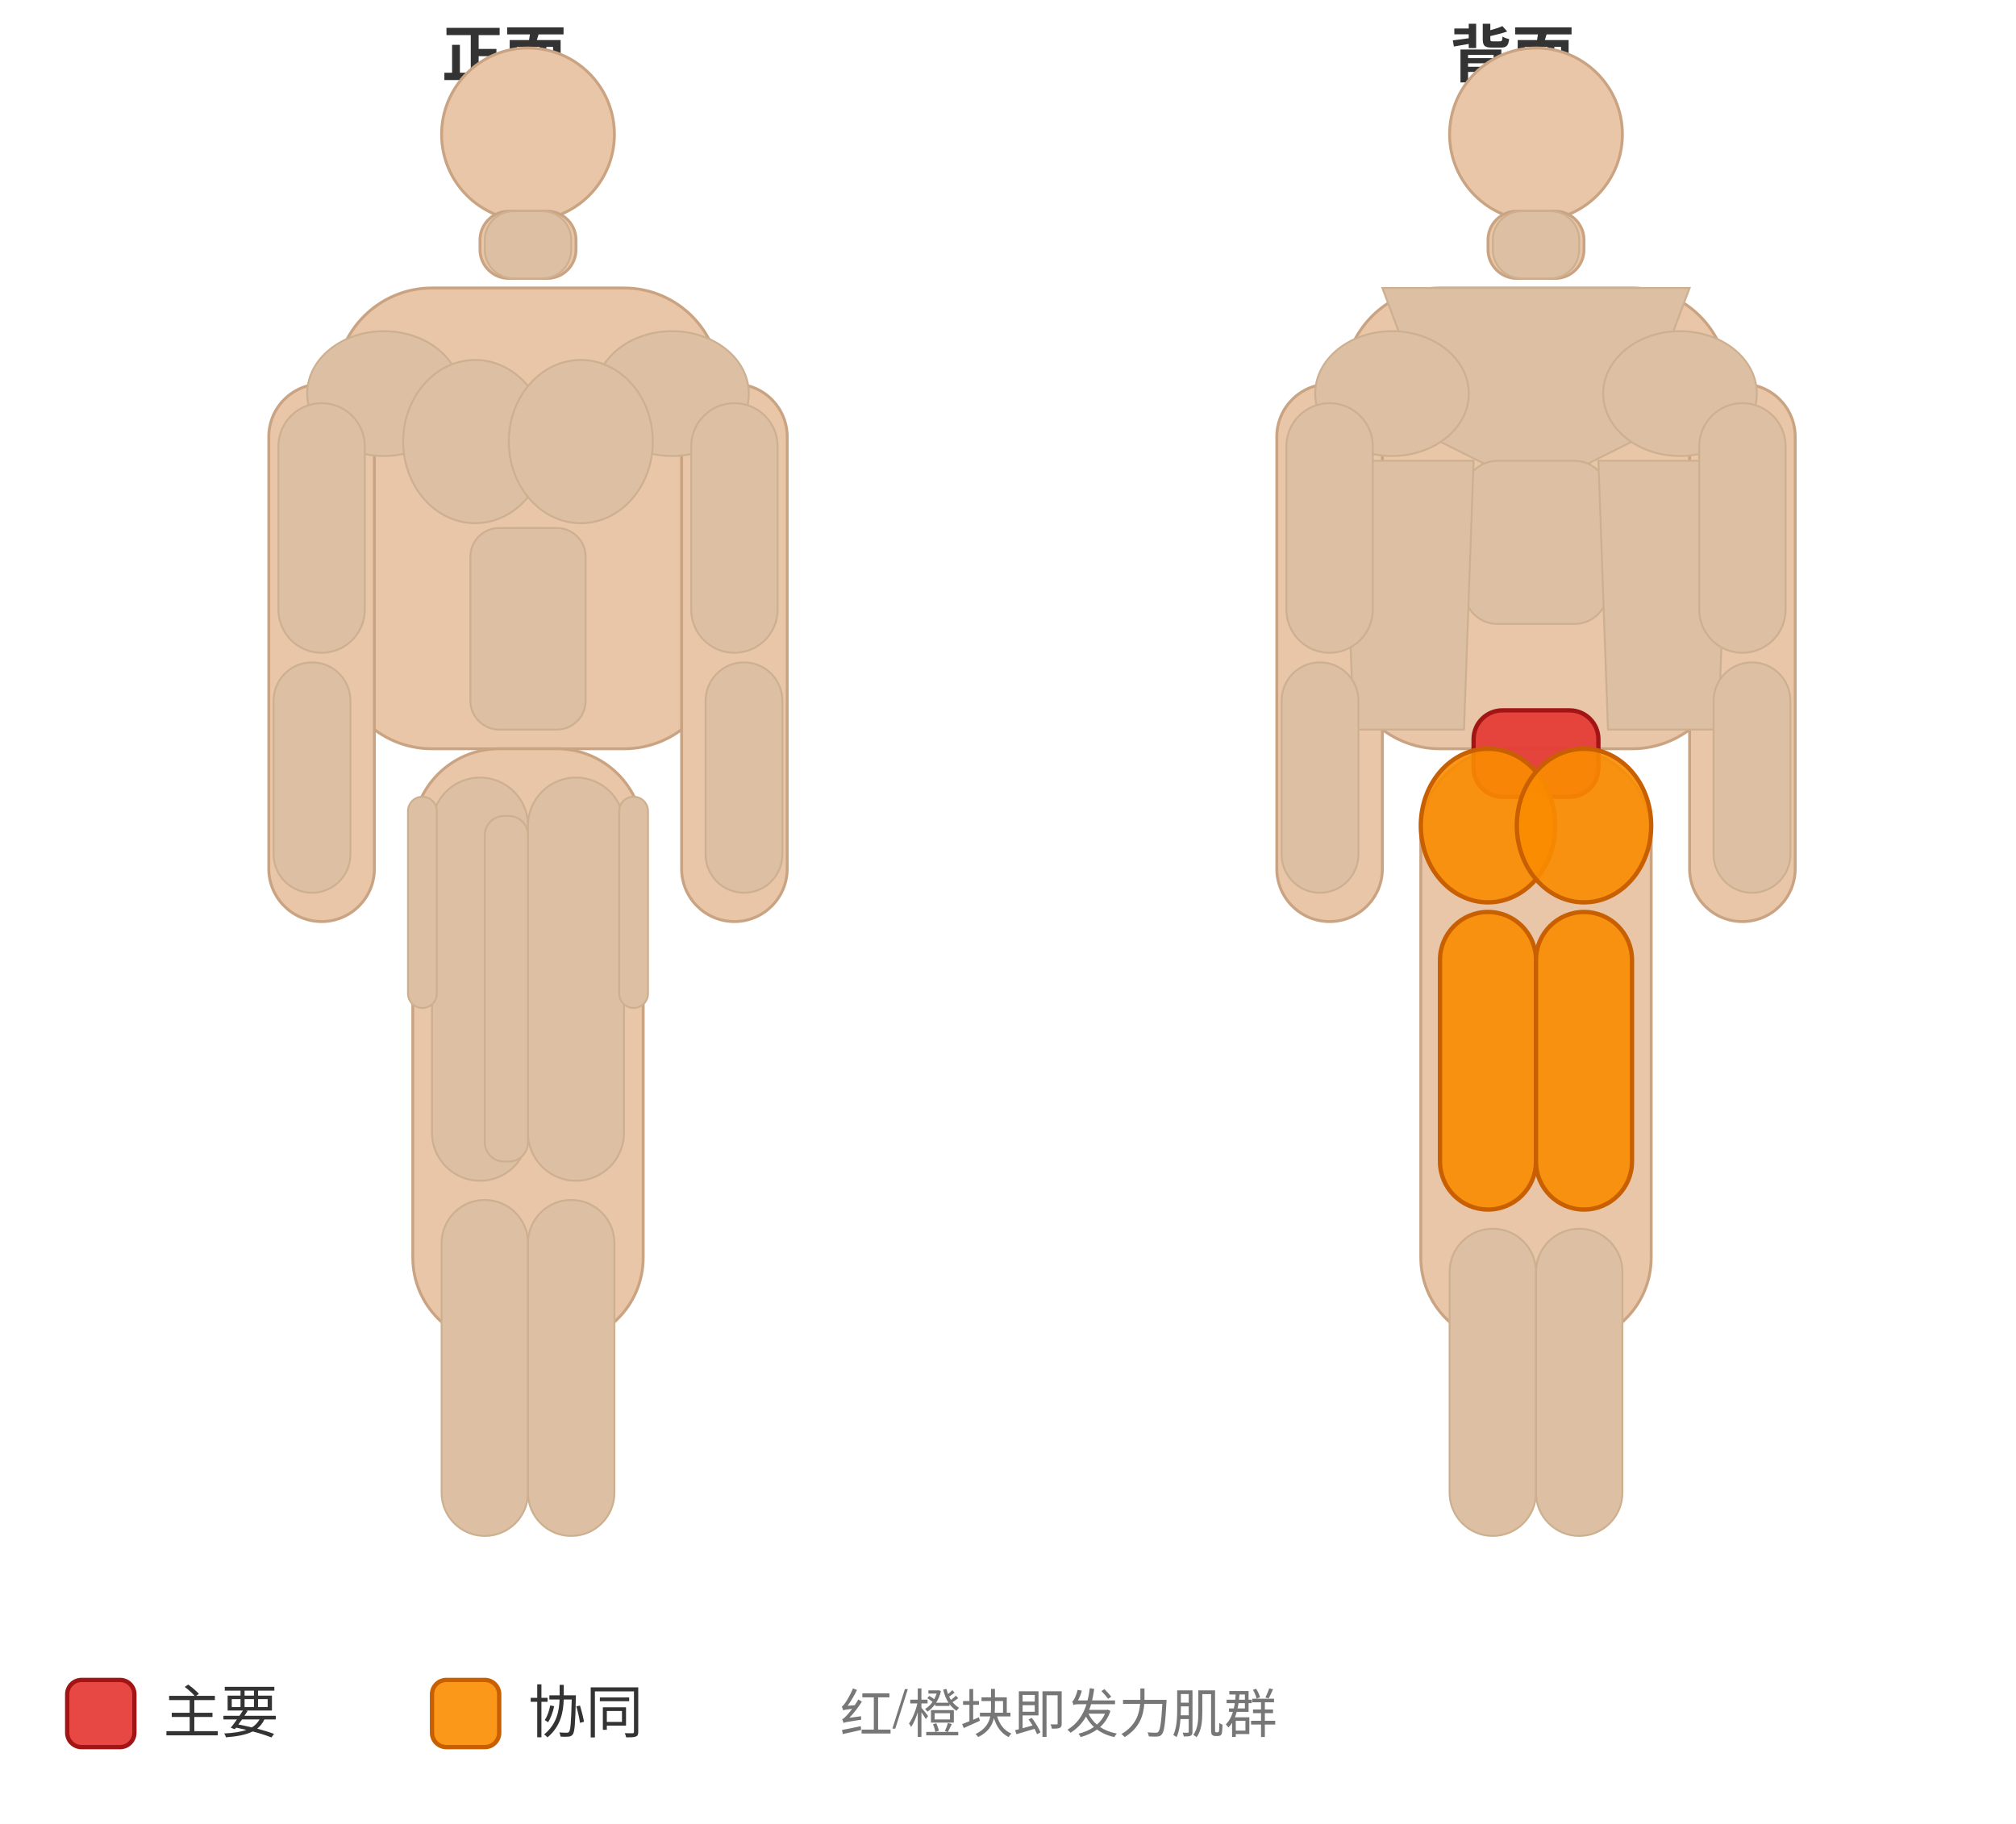
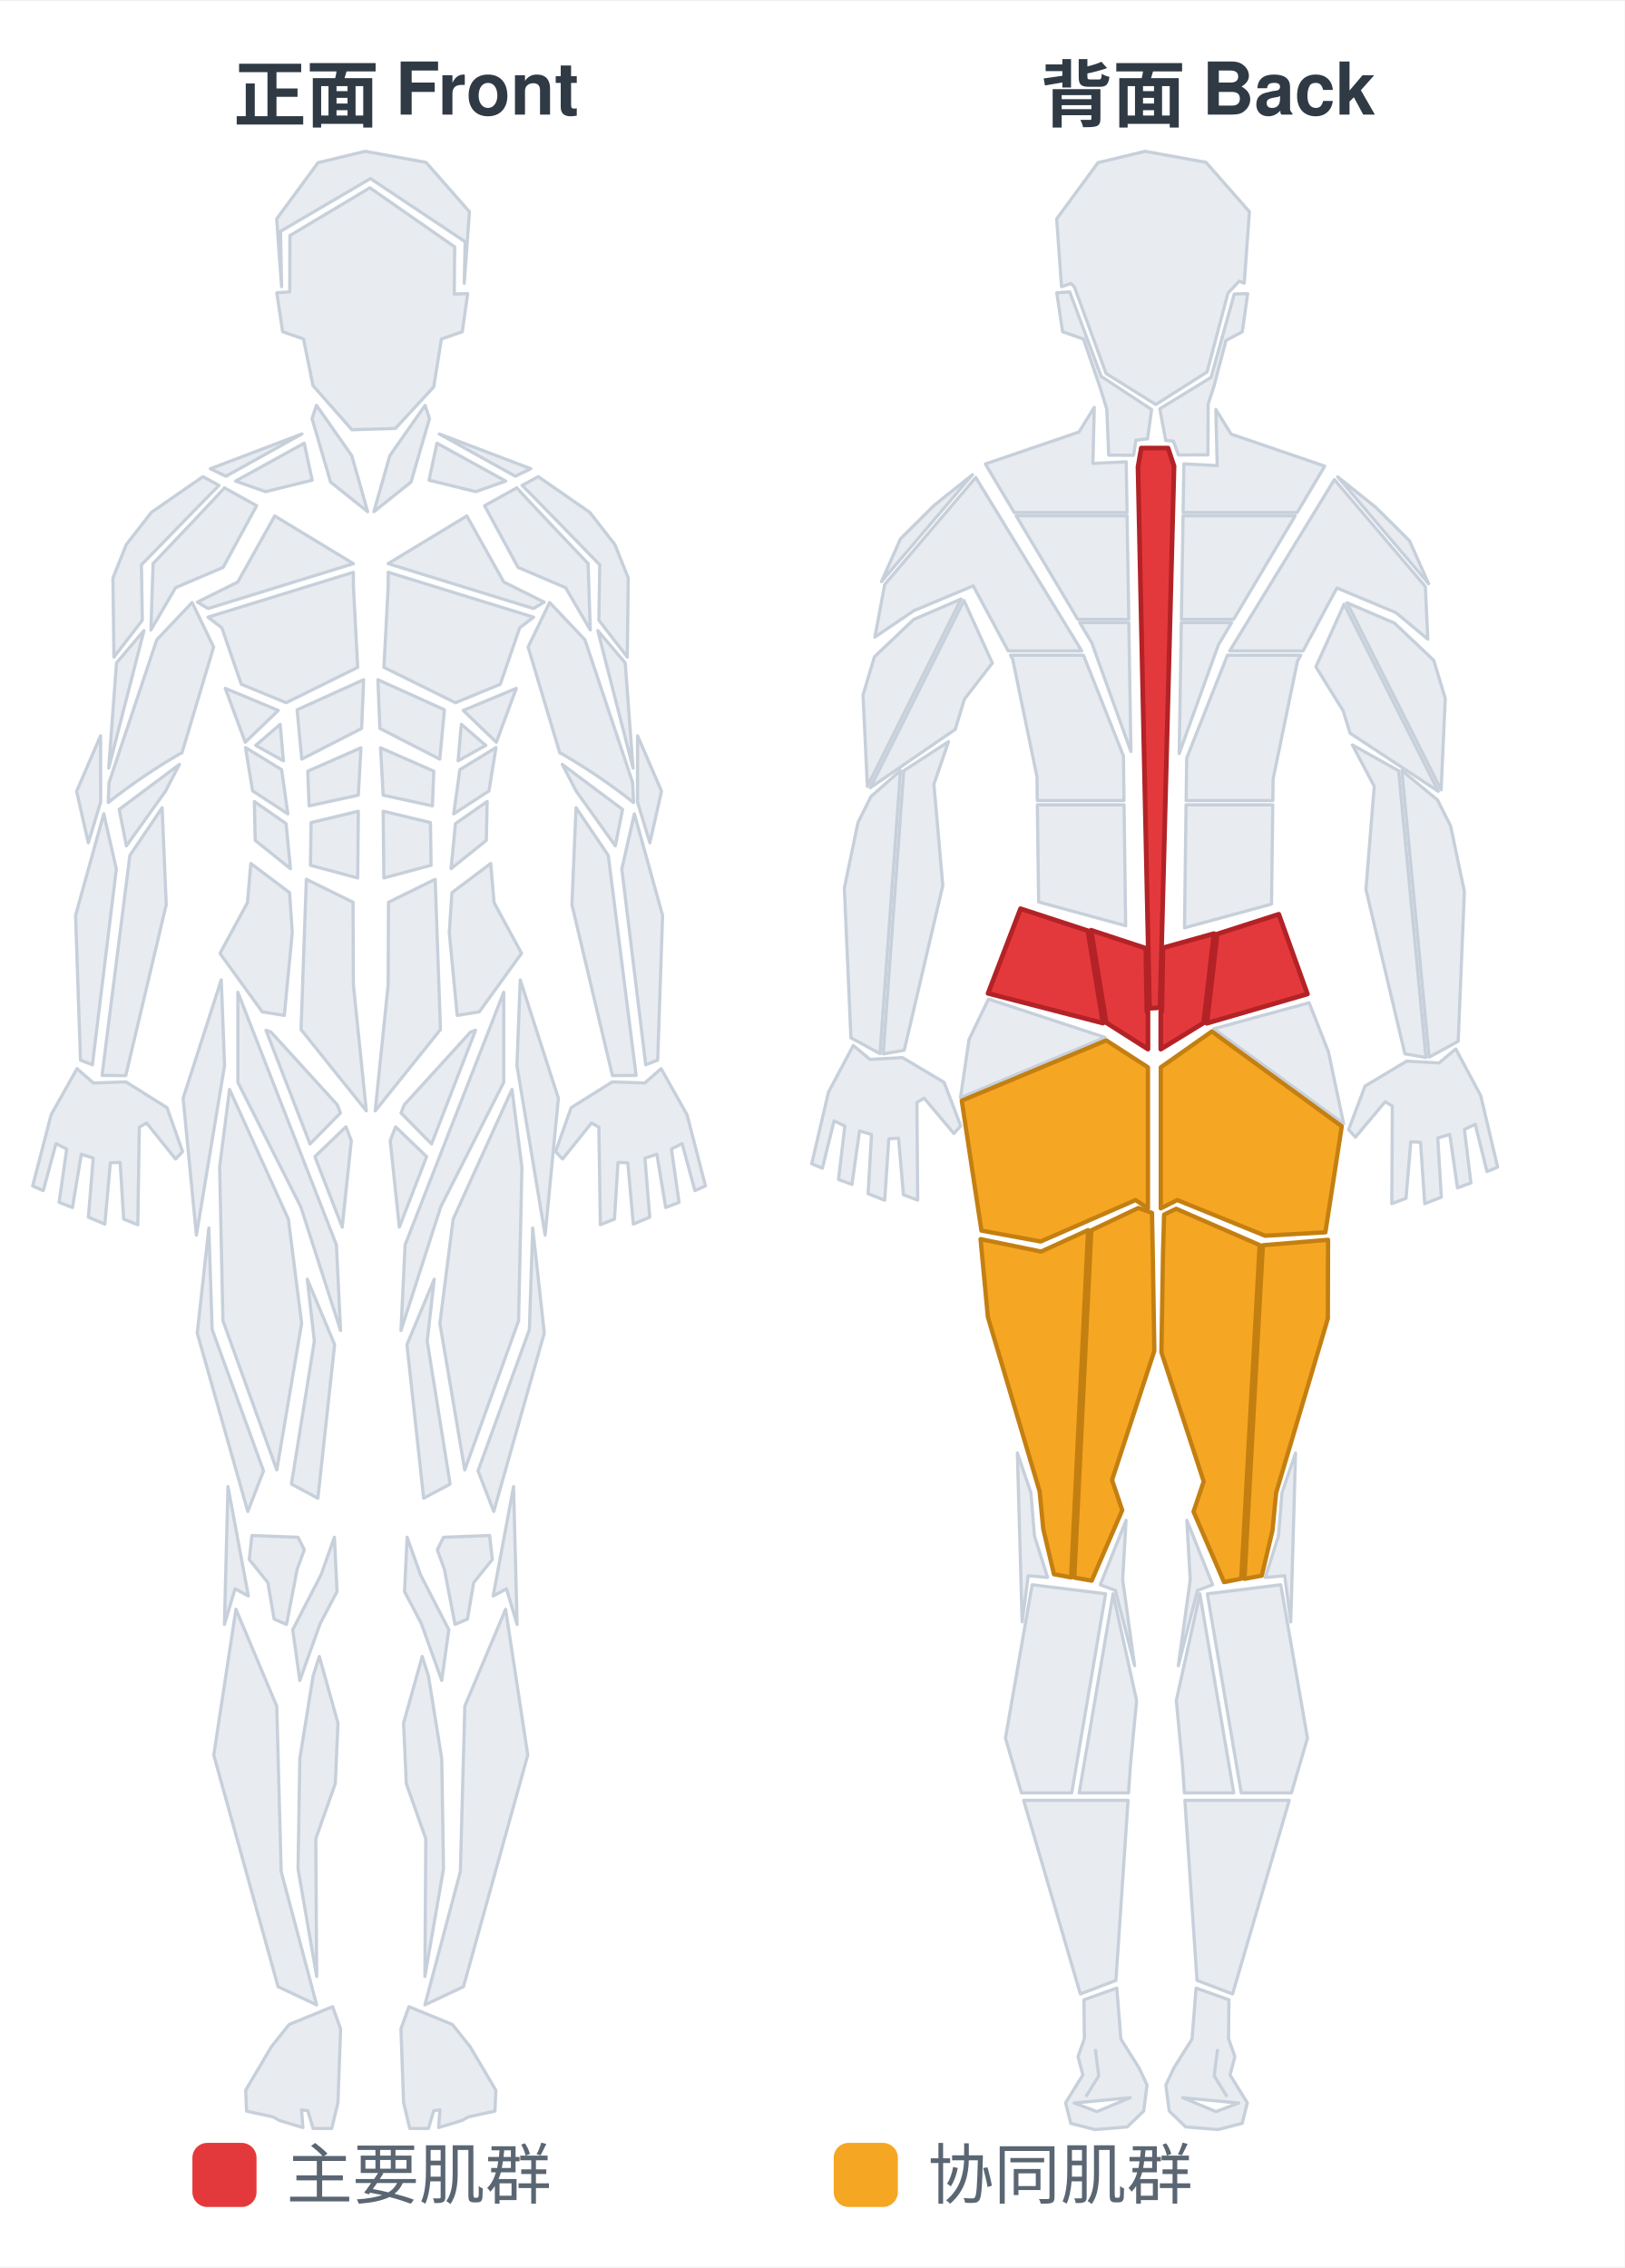
- <svg xmlns="http://www.w3.org/2000/svg" viewBox="0 0 420 380" width="420" height="380" font-family="-apple-system,Segoe UI,Helvetica,Arial,sans-serif">
-   <rect width="420" height="380" fill="#ffffff" />
-   <text x="105" y="16" font-size="13" font-weight="700" text-anchor="middle" fill="#333">正面</text>
-   <text x="315" y="16" font-size="13" font-weight="700" text-anchor="middle" fill="#333">背面</text>
-   <g transform="translate(10,0)">
-     <circle fill="#e9c6a8" stroke="#caa482" stroke-width="0.6" cx="100" cy="28" r="18" />
-     <rect fill="#e9c6a8" stroke="#caa482" stroke-width="0.6" x="90" y="44" width="20" height="14" rx="6" />
-     <rect fill="#e9c6a8" stroke="#caa482" stroke-width="0.6" x="60" y="60" width="80" height="96" rx="20" />
-     <rect fill="#e9c6a8" stroke="#caa482" stroke-width="0.6" x="46" y="80" width="22" height="112" rx="11" />
-     <rect fill="#e9c6a8" stroke="#caa482" stroke-width="0.6" x="132" y="80" width="22" height="112" rx="11" />
-     <rect fill="#e9c6a8" stroke="#caa482" stroke-width="0.6" x="76" y="156" width="48" height="124" rx="18" />
-     <rect fill="#ddc0a4" stroke="#cdb090" stroke-width="0.4" x="91" y="44" width="18" height="14" rx="6" />
-     <ellipse fill="#ddc0a4" stroke="#cdb090" stroke-width="0.4" cx="70" cy="82" rx="16" ry="13" />
-     <ellipse fill="#ddc0a4" stroke="#cdb090" stroke-width="0.4" cx="130" cy="82" rx="16" ry="13" />
-     <ellipse fill="#ddc0a4" stroke="#cdb090" stroke-width="0.4" cx="89" cy="92" rx="15" ry="17" />
-     <ellipse fill="#ddc0a4" stroke="#cdb090" stroke-width="0.4" cx="111" cy="92" rx="15" ry="17" />
-     <rect fill="#ddc0a4" stroke="#cdb090" stroke-width="0.4" x="48" y="84" width="18" height="52" rx="9" />
-     <rect fill="#ddc0a4" stroke="#cdb090" stroke-width="0.4" x="134" y="84" width="18" height="52" rx="9" />
-     <rect fill="#ddc0a4" stroke="#cdb090" stroke-width="0.4" x="47" y="138" width="16" height="48" rx="8" />
-     <rect fill="#ddc0a4" stroke="#cdb090" stroke-width="0.4" x="137" y="138" width="16" height="48" rx="8" />
-     <rect fill="#ddc0a4" stroke="#cdb090" stroke-width="0.4" x="88" y="110" width="24" height="42" rx="6" />
-     <rect fill="#ddc0a4" stroke="#cdb090" stroke-width="0.4" x="80" y="162" width="20" height="84" rx="10" />
-     <rect fill="#ddc0a4" stroke="#cdb090" stroke-width="0.4" x="100" y="162" width="20" height="84" rx="10" />
-     <rect fill="#ddc0a4" stroke="#cdb090" stroke-width="0.4" x="91" y="170" width="9" height="72" rx="4" />
-     <rect fill="#ddc0a4" stroke="#cdb090" stroke-width="0.4" x="75" y="166" width="6" height="44" rx="3" />
-     <rect fill="#ddc0a4" stroke="#cdb090" stroke-width="0.4" x="119" y="166" width="6" height="44" rx="3" />
-     <rect fill="#ddc0a4" stroke="#cdb090" stroke-width="0.4" x="82" y="250" width="18" height="70" rx="9" />
-     <rect fill="#ddc0a4" stroke="#cdb090" stroke-width="0.4" x="100" y="250" width="18" height="70" rx="9" />
+ <svg xmlns="http://www.w3.org/2000/svg" viewBox="0 0 76 106" width="260" height="363" role="img" font-family="-apple-system,BlinkMacSystemFont,Segoe UI,Helvetica,Arial,sans-serif">
+   <rect width="76" height="106" fill="#ffffff" />
+   <text x="19" y="5.6" font-size="3.4" font-weight="600" text-anchor="middle" fill="#2f3a45">正面 Front</text>
+   <text x="56.5" y="5.6" font-size="3.4" font-weight="600" text-anchor="middle" fill="#2f3a45">背面 Back</text>
+   <g transform="translate(1.5,7)">
+     <path d="m 11.672,6.359 -0.048,-2.591 4.206,-2.468 4.428,2.954 -0.041,1.944 0.242,-3.345 -2.031,-2.311 -2.845,-0.516 -2.204,0.529 -1.936,2.631 z" fill="#e8ecf1" stroke="#c7d0da" stroke-width="0.15" stroke-linejoin="round" />
+     <path d="m 19.749,6.703 0.02,-2.207 -3.967,-2.764 -3.741,2.236 -0.006,2.635 -0.607,0.04 0.274,1.824 0.976,0.339 0.442,2.18 1.822,2.066 2.035,-0.061 1.792,-1.944 0.36,-2.241 0.976,-0.339 0.252,-1.784 z" fill="#e8ecf1" stroke="#c7d0da" stroke-width="0.15" stroke-linejoin="round" />
+     <path d="m 13.305,11.911 1.65,2.352 0.744,2.622 -1.735,-1.384 -0.866,-2.971 z" fill="#e8ecf1" stroke="#c7d0da" stroke-width="0.15" stroke-linejoin="round" />
+     <path d="m 18.385,11.911 -1.65,2.352 -0.745,2.622 1.735,-1.384 0.866,-2.971 z" fill="#e8ecf1" stroke="#c7d0da" stroke-width="0.15" stroke-linejoin="round" />
+     <path d="m 19.048,13.248 3.557,1.979 0.727,-0.351 z m -0.107,0.433 -0.371,1.731 2.185,0.536 1.401,-0.494 z" fill="#e8ecf1" stroke="#c7d0da" stroke-width="0.15" stroke-linejoin="round" />
+     <path d="m 22.922,15.657 0.758,-0.41 2.408,1.668 1.174,1.507 0.627,1.563 -0.046,3.702 -1.328,-1.722 0.041,-2.594 -0.488,-0.5 c 0,0 -3.098,-3.191 -3.144,-3.214 z m -0.241,0.109 c -0.001,0.052 3.33,3.547 3.33,3.547 l 0.101,3.104 -1.154,-1.978 -2.225,-0.948 -1.566,-2.885 z" fill="#e8ecf1" stroke="#c7d0da" stroke-width="0.15" stroke-linejoin="round" />
+     <path d="m 12.625,13.248 -3.557,1.979 -0.727,-0.351 z m 0.107,0.433 0.371,1.731 -2.185,0.536 -1.401,-0.494 z" fill="#e8ecf1" stroke="#c7d0da" stroke-width="0.15" stroke-linejoin="round" />
+     <path d="m 8.75,15.657 -0.758,-0.41 -2.408,1.668 -1.174,1.507 -0.627,1.563 0.046,3.702 1.328,-1.722 -0.041,-2.594 0.488,-0.5 c 0,0 3.098,-3.191 3.144,-3.214 z m 0.241,0.109 c 0.002,0.052 -3.33,3.547 -3.33,3.547 l -0.101,3.104 1.154,-1.978 2.225,-0.948 1.566,-2.885 z" fill="#e8ecf1" stroke="#c7d0da" stroke-width="0.15" stroke-linejoin="round" />
+     <path d="m 27.622,30.815 -0.338,1.705 -1.819,-2.544 -0.663,-1.269 z m -2.853,-2.61 c -0.026,-0.014 -0.054,-0.025 -0.082,-0.032 l -1.483,-4.955 1.005,-2.084 1.655,1.745 2.23,6.677 0.042,0.937 c -1.065,-0.842 -2.19,-1.607 -3.364,-2.288 z m 1.694,-5.757 1.649,6.434 -0.365,-4.923 z" fill="#e8ecf1" stroke="#c7d0da" stroke-width="0.15" stroke-linejoin="round" />
+     <path d="m 26.955,32.969 1.301,10.289 -1.108,0.01 -1.894,-7.996 0.192,-4.537 z m 1.22,-1.95 -0.587,2.586 1.119,9.156 0.558,-0.217 0.23,-6.77 z" fill="#e8ecf1" stroke="#c7d0da" stroke-width="0.15" stroke-linejoin="round" />
+     <path d="m 4.075,30.815 0.338,1.705 1.819,-2.544 0.663,-1.269 z m 2.853,-2.61 c 0.026,-0.014 0.054,-0.025 0.082,-0.032 l 1.483,-4.955 -1.005,-2.084 -1.655,1.745 -2.23,6.677 -0.042,0.937 c 1.065,-0.842 2.19,-1.607 3.364,-2.288 z m -1.694,-5.757 -1.649,6.434 0.365,-4.923 z" fill="#e8ecf1" stroke="#c7d0da" stroke-width="0.15" stroke-linejoin="round" />
+     <path d="m 4.575,32.969 -1.301,10.289 1.108,0.01 1.894,-7.996 -0.192,-4.537 z m -1.22,-1.95 0.587,2.586 -1.119,9.156 -0.558,-0.217 -0.23,-6.77 z" fill="#e8ecf1" stroke="#c7d0da" stroke-width="0.15" stroke-linejoin="round" />
+     <path d="m 20.337,17.085 1.729,3.091 1.890,0.94 -0.5,0.3 -6.8, -2.1 z" fill="#e8ecf1" stroke="#c7d0da" stroke-width="0.15" stroke-linejoin="round" />
+     <path d="m 16.66,19.72 6.8,2.1 -0.65,0.5 -0.906,2.638 -2.1,0.865 -3.345,-1.655 0.2,-3.8 z" fill="#e8ecf1" stroke="#c7d0da" stroke-width="0.15" stroke-linejoin="round" />
+     <path d="m 11.351,17.085 -1.729,3.091 -1.890,0.94 0.5,0.3 6.8,-2.1 z" fill="#e8ecf1" stroke="#c7d0da" stroke-width="0.15" stroke-linejoin="round" />
+     <path d="m 15.03,19.72 -6.8,2.1 0.65,0.5 0.906,2.638 2.1,0.865 3.346,-1.655 -0.2,-3.8 z" fill="#e8ecf1" stroke="#c7d0da" stroke-width="0.15" stroke-linejoin="round" />
+     <path d="m 19.642,34.708 1.813,-1.365 0.157,1.833 1.286,2.373 -1.98,2.737 -1.031,0.166 -0.37,-3.888 z" fill="#e8ecf1" stroke="#c7d0da" stroke-width="0.15" stroke-linejoin="round" />
+     <path d="M 19.289,26.152 l -3.112 -1.406 0.094 2.28 2.801 1.436 z M 21.224,27.820 l -1.294 0.721 0.15 -1.709 z M 20.171,26.183 l 2.48 -1.032 -0.934 2.521 z M 21.702,27.921 l -1.69 1.034 -0.289 2.068 1.65 -1.075 z" fill="#e8ecf1" stroke="#c7d0da" stroke-width="0.15" stroke-linejoin="round" />
+     <path d="M 18.791,29.025 l -0.062 1.624 -2.303 -0.5 -0.124 -2.217 z M 18.635,31.429 l 0.031 1.998 -2.21 0.594 -0.031 -3.123 z M 21.290,30.444 l -1.484 1.034 -0.206 2.109 1.649 -1.324 z" fill="#e8ecf1" stroke="#c7d0da" stroke-width="0.15" stroke-linejoin="round" />
+     <path d="m 12.046,34.708 -1.813,-1.365 -0.157,1.833 -1.286,2.374 1.98,2.736 1.031,0.166 0.371,-3.887 z" fill="#e8ecf1" stroke="#c7d0da" stroke-width="0.15" stroke-linejoin="round" />
+     <path d="m 15.636,44.92 -0.606,-5.912 -0.015,-3.849 -2.185,-1.075 -0.247,7.03 z" fill="#e8ecf1" stroke="#c7d0da" stroke-width="0.15" stroke-linejoin="round" />
+     <path d="m 16.052,44.919 0.606,-5.912 0.015,-3.849 2.184,-1.075 0.247,7.03 z" fill="#e8ecf1" stroke="#c7d0da" stroke-width="0.15" stroke-linejoin="round" />
+     <path d="m 12.399,26.152 3.112,-1.406 -0.094,2.28 -2.801,1.436 z m -1.935,1.669 1.294,0.721 -0.15,-1.709 z m 1.053,-1.637 -2.479,-1.033 0.934,2.521 z m -1.532,1.737 1.69,1.034 0.289,2.067 -1.649,-1.075 z" fill="#e8ecf1" stroke="#c7d0da" stroke-width="0.15" stroke-linejoin="round" />
+     <path d="M 12.897,29.025 l 0.062 1.624 2.303 -0.5 0.124 -2.217 z M 13.053,31.430 l -0.031 1.998 2.21 0.594 0.031 -3.123 z M 10.398,30.445 l 1.484 1.034 0.206 2.109 -1.65 -1.324 z" fill="#e8ecf1" stroke="#c7d0da" stroke-width="0.15" stroke-linejoin="round" />
+     <path d="m 14.404,45.04 0.022,-0.028 -0.149,-0.379 -3.102,-3.404 -0.233,-0.083 2.059,5.32 z m -1.173,2.018 1.277,3.299 0.426,-4.049 -0.252,-0.643 z" fill="#e8ecf1" stroke="#c7d0da" stroke-width="0.15" stroke-linejoin="round" />
+     <path d="m 17.284,45.04 -0.022,-0.028 0.149,-0.379 3.102,-3.404 0.232,-0.083 -2.058,5.32 z m 1.173,2.018 -1.277,3.299 -0.426,-4.048 0.252,-0.643 z" fill="#e8ecf1" stroke="#c7d0da" stroke-width="0.15" stroke-linejoin="round" />
+     <path d="m 23.419,50.399 -0.155,4.751 -2.403,6.609 0.736,1.9 2.364,-8.344 z m -0.582,-11.608 -0.155,4.007 1.318,7.932 0.62,-6.403 z m -0.387,5.123 -2.752,6.073 -0.62,4.874 1.162,6.858 2.519,-6.981 0.155,-7.188 z" fill="#e8ecf1" stroke="#c7d0da" stroke-width="0.15" stroke-linejoin="round" />
+     <path d="m 22.063,39.37 v 4.214 l -2.946,5.825 -1.86,5.783 0.194,-4.007 z m -3.249,13.426 -0.065,0.155 -1.213,2.902 0.783,7.188 1.236,-0.661 -1.071,-6.693 z" fill="#e8ecf1" stroke="#c7d0da" stroke-width="0.15" stroke-linejoin="round" />
+     <path d="m 17.256,87.868 0.124,3.452 0.29,1.206 h 0.871 l 0.249,-0.832 0.291,-0.042 -0.062,0.832 1.099,-0.333 0.291,-0.166 1.244,-0.27 0.042,-0.977 -1.203,-2.037 -0.83,-1.04 -2.033,-0.832 z" fill="#e8ecf1" stroke="#c7d0da" stroke-width="0.15" stroke-linejoin="round" />
+     <path d="m 18.251,70.441 0.291,0.915 0.622,3.868 0.083,5.157 -0.871,5.033 0.041,-6.447 -0.912,-2.578 -0.126,-2.828 z m 1.992,2.329 -0.208,7.736 -1.659,6.239 1.805,-0.853 3.008,-10.836 -1.037,-6.821 z" fill="#e8ecf1" stroke="#c7d0da" stroke-width="0.15" stroke-linejoin="round" />
+     <path d="m 21.405,64.784 0.124,1.123 -0.871,1.082 -0.291,1.706 -0.581,0.249 -0.498,-2.579 -0.332,-0.915 0.291,-0.582 z m -3.859,0.083 0.622,1.747 1.327,2.579 -0.332,2.371 -0.954,-2.662 -0.787,-1.497 z m 4.978,-2.37 -0.954,5.116 0.622,-0.333 0.498,1.664 z" fill="#e8ecf1" stroke="#c7d0da" stroke-width="0.15" stroke-linejoin="round" />
+     <path d="m 8.269,50.399 0.155,4.751 2.403,6.61 -0.736,1.9 -2.364,-8.344 z m 0.581,-11.608 0.155,4.007 -1.318,7.932 -0.62,-6.403 z m 0.388,5.122 2.752,6.072 0.62,4.874 -1.162,6.858 -2.519,-6.982 -0.155,-7.188 z" fill="#e8ecf1" stroke="#c7d0da" stroke-width="0.15" stroke-linejoin="round" />
+     <path d="m 9.626,39.369 v 4.214 l 2.945,5.825 1.86,5.783 -0.194,-4.007 z m 3.249,13.426 0.065,0.155 1.213,2.902 -0.783,7.188 -1.236,-0.661 1.071,-6.693 z" fill="#e8ecf1" stroke="#c7d0da" stroke-width="0.15" stroke-linejoin="round" />
+     <path d="m 14.433,87.868 -0.124,3.452 -0.291,1.206 h -0.871 l -0.249,-0.832 -0.291,-0.042 0.062,0.832 -1.099,-0.333 -0.291,-0.166 -1.245,-0.27 -0.041,-0.977 1.203,-2.038 0.83,-1.04 2.033,-0.832 z" fill="#e8ecf1" stroke="#c7d0da" stroke-width="0.15" stroke-linejoin="round" />
+     <path d="m 13.438,70.441 -0.291,0.915 -0.622,3.868 -0.083,5.157 0.872,5.033 -0.042,-6.447 0.913,-2.578 0.124,-2.828 z m -1.992,2.329 0.207,7.736 1.66,6.239 -1.805,-0.853 -3.008,-10.836 1.037,-6.821 z" fill="#e8ecf1" stroke="#c7d0da" stroke-width="0.15" stroke-linejoin="round" />
+     <path d="m 10.284,64.784 -0.124,1.123 0.871,1.082 0.291,1.706 0.581,0.249 0.498,-2.579 0.332,-0.915 -0.291,-0.582 z m 3.859,0.083 -0.622,1.747 -1.328,2.579 0.332,2.371 0.954,-2.662 0.788,-1.496 z m -4.979,-2.371 0.954,5.116 -0.622,-0.333 -0.498,1.664 z" fill="#e8ecf1" stroke="#c7d0da" stroke-width="0.15" stroke-linejoin="round" />
+     <path d="m 3.205,27.37 0.005,3.094 -0.58,1.912 -0.545,-2.412 z" fill="#e8ecf1" stroke="#c7d0da" stroke-width="0.15" stroke-linejoin="round" />
+     <path d="m 4.39,43.563 -1.52,0.051 -0.766,-0.671 -1.213,2.158 -0.862,3.329 0.494,0.221 0.598,-2.202 0.5,0.254 -0.356,2.494 0.624,0.243 0.414,-2.492 0.558,0.179 -0.226,2.766 0.769,0.323 0.258,-2.868 0.458,-0.018 0.166,2.652 0.66,0.263 0.071,-4.566 0.342,-0.194 1.353,1.684 0.328,-0.344 -0.726,-2.055 z" fill="#e8ecf1" stroke="#c7d0da" stroke-width="0.15" stroke-linejoin="round" />
+     <path d="m 28.325,27.37 -0.005,3.094 0.58,1.912 0.545,-2.412 z" fill="#e8ecf1" stroke="#c7d0da" stroke-width="0.15" stroke-linejoin="round" />
+     <path d="m 27.14,43.563 1.52,0.051 0.766,-0.671 1.213,2.158 0.862,3.329 -0.494,0.221 -0.598,-2.202 -0.5,0.254 0.356,2.494 -0.624,0.243 -0.414,-2.492 -0.558,0.179 0.226,2.766 -0.769,0.323 -0.258,-2.868 -0.458,-0.018 -0.166,2.652 -0.66,0.263 -0.071,-4.566 -0.342,-0.194 -1.353,1.684 -0.328,-0.344 0.726,-2.055 z" fill="#e8ecf1" stroke="#c7d0da" stroke-width="0.15" stroke-linejoin="round" />
+     <path d="m 48.157,6.359 0.442,-0.15 0.161,0.164 1.482,4.048 2.324,1.451 2.4,-1.524 0.976,-3.69 0.528,-0.559 0.234,0.098 0.242,-3.345 -2.031,-2.311 -2.845,-0.516 -2.204,0.529 -1.936,2.631 z" fill="#e8ecf1" stroke="#c7d0da" stroke-width="0.15" stroke-linejoin="round" />
+     <path d="m 52.37,12.105 -2.358,-1.55 -1.471,-3.951 -0.607,0.04 0.274,1.824 0.976,0.339 0.761,2.216 0.33,1.068 0.089,2.149 1.164,0.008 0.106,-0.708 0.547,-0.061 z m 1.018,1.476 0.238,0.65 1.381,-0.004 0.01,-2.388 0.26,-0.791 0.572,-2.17 0.764,-0.41 0.252,-1.784 -0.629,0.019 -1.085,3.9 -2.397,1.467 0.277,1.485 z" fill="#e8ecf1" stroke="#c7d0da" stroke-width="0.15" stroke-linejoin="round" />
+     <path d="M 49.625,14.629 L 49.688,12.005 L 48.974,13.157 L 44.594,14.654 L 45.945,16.925 L 51.222,16.925 L 51.183,14.550 Z" fill="#e8ecf1" stroke="#c7d0da" stroke-width="0.15" stroke-linejoin="round" />
+     <path d="M 46.034,17.075 L 48.920,21.925 L 51.303,21.925 L 51.224,17.075 Z" fill="#e8ecf1" stroke="#c7d0da" stroke-width="0.15" stroke-linejoin="round" />
+     <path d="M 49.009,22.075 L 49.572,23.022 L 51.403,28.104 L 51.305,22.075 Z" fill="#e8ecf1" stroke="#c7d0da" stroke-width="0.15" stroke-linejoin="round" />
+     <path d="M 55.439,14.729 L 55.376,12.104 L 56.090,13.256 L 60.470,14.754 L 59.179,16.925 L 53.844,16.925 L 53.881,14.649 Z" fill="#e8ecf1" stroke="#c7d0da" stroke-width="0.15" stroke-linejoin="round" />
+     <path d="M 59.089,17.075 L 56.204,21.925 L 53.763,21.925 L 53.842,17.075 Z" fill="#e8ecf1" stroke="#c7d0da" stroke-width="0.15" stroke-linejoin="round" />
+     <path d="M 56.114,22.075 L 55.492,23.121 L 53.661,28.203 L 53.761,22.075 Z" fill="#e8ecf1" stroke="#c7d0da" stroke-width="0.15" stroke-linejoin="round" />
+     <path d="M 44.144,15.285 L 39.888,20.286 L 39.426,22.749 L 41.263,21.510 L 44.025,20.355 L 45.663,23.400 L 49.103,23.400 Z" fill="#e8ecf1" stroke="#c7d0da" stroke-width="0.15" stroke-linejoin="round" />
+     <path d="M 42.201,16.586 L 40.626,18.152 L 39.736,20.156 L 43.992,15.155 Z" fill="#e8ecf1" stroke="#c7d0da" stroke-width="0.15" stroke-linejoin="round" />
+     <path d="M 45.771,23.600 L 45.872,23.789 L 47.009,29.286 L 47.023,30.400 L 51.080,30.400 L 51.053,28.314 L 49.185,23.600 Z" fill="#e8ecf1" stroke="#c7d0da" stroke-width="0.15" stroke-linejoin="round" />
+     <path d="M 47.026,30.600 L 47.086,35.145 L 51.156,36.255 L 51.082,30.600 Z" fill="#e8ecf1" stroke="#c7d0da" stroke-width="0.15" stroke-linejoin="round" />
+     <path d="M 62.863,16.686 L 64.438,18.251 L 65.328,20.255 L 61.073,15.254 Z" fill="#e8ecf1" stroke="#c7d0da" stroke-width="0.15" stroke-linejoin="round" />
+     <path d="M 60.921,15.384 L 65.176,20.385 L 65.290,22.849 L 63.801,21.609 L 61.039,20.454 L 59.455,23.400 L 56.022,23.400 Z" fill="#e8ecf1" stroke="#c7d0da" stroke-width="0.15" stroke-linejoin="round" />
+     <path d="M 59.347,23.600 L 59.192,23.888 L 58.055,29.385 L 58.042,30.400 L 53.986,30.400 L 54.012,28.413 L 55.918,23.600 Z" fill="#e8ecf1" stroke="#c7d0da" stroke-width="0.15" stroke-linejoin="round" />
+     <path d="M 58.039,30.600 L 57.979,35.245 L 53.908,36.354 L 53.983,30.600 Z" fill="#e8ecf1" stroke="#c7d0da" stroke-width="0.15" stroke-linejoin="round" />
+     <path d="M 43.593,21.039 L 44.920,23.967 L 43.615,25.653 L 43.186,27.069 L 39.209,29.802 Z" fill="#e8ecf1" stroke="#c7d0da" stroke-width="0.15" stroke-linejoin="round" />
+     <path d="M 43.459,20.972 L 39.075,29.735 L 38.871,25.461 L 39.407,23.674 L 41.242,21.927 Z" fill="#e8ecf1" stroke="#c7d0da" stroke-width="0.15" stroke-linejoin="round" />
+     <path d="M 40.717,42.425 l -1.518,0.086 -0.782,-0.653 -1.162,2.186 -0.784,3.348 0.499,0.209 0.546,-2.216 0.506,0.242 -0.298,2.502 0.629,0.229 0.355,-2.501 0.562,0.165 -0.161,2.771 0.777,0.305 0.191,-2.873 0.457,-0.029 0.228,2.648 0.666,0.248 -0.036,-4.567 0.337,-0.202 1.392,1.651 0.32,-0.351 -0.774,-2.037 z" fill="#e8ecf1" stroke="#c7d0da" stroke-width="0.15" stroke-linejoin="round" />
+     <path d="M 40.775,29.006 L 42.870,27.644 L 42.187,29.635 L 42.603,34.383 L 40.799,42.081 L 39.814,42.253 Z" fill="#e8ecf1" stroke="#c7d0da" stroke-width="0.15" stroke-linejoin="round" />
+     <path d="M 39.665,42.242 L 38.305,41.501 L 37.998,34.491 L 38.635,31.429 L 39.245,30.209 L 40.625,28.994 Z" fill="#e8ecf1" stroke="#c7d0da" stroke-width="0.15" stroke-linejoin="round" />
+     <path d="M 61.376,21.213 L 60.056,24.145 L 61.330,26.199 L 61.657,27.251 L 65.780,29.966 Z" fill="#e8ecf1" stroke="#c7d0da" stroke-width="0.15" stroke-linejoin="round" />
+     <path d="M 61.510,21.146 L 65.914,29.899 L 66.108,25.624 L 65.568,23.839 L 63.729,22.096 Z" fill="#e8ecf1" stroke="#c7d0da" stroke-width="0.15" stroke-linejoin="round" />
+     <path d="M 64.301,42.592 l 1.518,0.083 0.78,-0.655 1.167,2.183 0.792,3.346 -0.498,0.211 -0.551,-2.215 -0.505,0.243 0.304,2.501 -0.629,0.23 -0.361,-2.5 -0.562,0.167 0.168,2.77 -0.776,0.306 -0.197,-2.872 -0.457,-0.028 -0.222,2.648 -0.665,0.249 0.025,-4.567 -0.337,-0.201 -1.388,1.655 -0.321,-0.35 0.77,-2.039 z" fill="#e8ecf1" stroke="#c7d0da" stroke-width="0.15" stroke-linejoin="round" />
+     <path d="M 65.204,42.420 L 63.925,29.007 L 61.764,27.798 L 62.786,29.733 L 62.397,34.555 L 64.219,42.248 Z" fill="#e8ecf1" stroke="#c7d0da" stroke-width="0.15" stroke-linejoin="round" />
+     <path d="M 64.075,28.993 L 65.353,42.405 L 66.712,41.663 L 67.002,34.653 L 66.358,31.591 L 65.745,30.373 Z" fill="#e8ecf1" stroke="#c7d0da" stroke-width="0.15" stroke-linejoin="round" />
+     <path d="m 51.734,14.789 0.539,25.331 0.49,-0.03 0.657,-25.339 -0.281,-0.842 -1.251,-4.9e-4 z" fill="#e4393c" stroke="#b32226" stroke-width="0.22" stroke-linejoin="round" />
+     <path d="M 52.100,37.310 L 49.537,36.465 L 50.244,40.788 L 52.200,42.030 L 52.200,40.270 L 52.150,40.280 Z" fill="#e4393c" stroke="#b32226" stroke-width="0.22" stroke-linejoin="round" />
+     <path d="M 49.389,36.490 L 46.240,35.460 L 44.720,39.420 L 50.096,40.812 Z" fill="#e4393c" stroke="#b32226" stroke-width="0.22" stroke-linejoin="round" />
+     <path d="M 52.800,42.030 L 52.800,40.270 L 52.850,40.260 L 52.900,37.290 L 55.289,36.625 L 54.805,40.801 Z" fill="#e4393c" stroke="#b32226" stroke-width="0.22" stroke-linejoin="round" />
+     <path d="M 55.439,36.643 L 55.980,36.470 L 58.320,35.720 L 59.660,39.450 L 54.955,40.819 Z" fill="#e4393c" stroke="#b32226" stroke-width="0.22" stroke-linejoin="round" />
+     <path d="M 50.191,41.481 L 44.740,39.690 L 43.830,41.580 L 43.431,44.301 Z" fill="#e8ecf1" stroke="#c7d0da" stroke-width="0.15" stroke-linejoin="round" />
+     <path d="M 50.249,41.619 L 43.489,44.439 L 44.410,50.520 L 47.180,51.030 L 51.620,49.090 L 52.200,49.480 L 52.200,42.880 Z" fill="#f5a623" stroke="#c47f11" stroke-width="0.2" stroke-linejoin="round" />
+     <path d="M 55.274,41.079 L 61.354,45.519 L 60.640,42.150 L 59.740,39.860 Z" fill="#e8ecf1" stroke="#c7d0da" stroke-width="0.15" stroke-linejoin="round" />
+     <path d="M 55.186,41.201 L 52.800,42.880 L 52.800,49.480 L 53.570,49.090 L 57.680,50.760 L 60.500,50.600 L 61.266,45.641 Z" fill="#f5a623" stroke="#c47f11" stroke-width="0.2" stroke-linejoin="round" />
+     <path d="m 51.176,64.074 -1.206,3.015 0.707,0.266 0.898,3.518 -0.558,-4.012 z m -5.085,-3.15 0.634,1.861 0.168,2.033 0.613,1.931 -0.906,-0.085 -0.285,2.16 z" fill="#e8ecf1" stroke="#c7d0da" stroke-width="0.15" stroke-linejoin="round" />
+     <path d="m 54.019,64.074 1.206,3.015 -0.707,0.266 -0.898,3.518 0.558,-4.012 z m 5.085,-3.15 -0.634,1.861 -0.168,2.033 -0.613,1.931 0.906,-0.085 0.285,2.16 z" fill="#e8ecf1" stroke="#c7d0da" stroke-width="0.15" stroke-linejoin="round" />
+     <path d="M 50.568,67.512 L 51.669,72.509 L 51.379,75.532 L 51.292,76.825 L 48.983,76.825 Z" fill="#e8ecf1" stroke="#c7d0da" stroke-width="0.15" stroke-linejoin="round" />
+     <path d="M 50.218,67.512 L 48.633,76.825 L 46.283,76.825 L 45.533,74.263 L 46.783,67.088 Z" fill="#e8ecf1" stroke="#c7d0da" stroke-width="0.15" stroke-linejoin="round" />
+     <path d="M 46.386,77.175 L 51.269,77.175 L 50.701,85.598 L 49.037,86.233 Z" fill="#e8ecf1" stroke="#c7d0da" stroke-width="0.15" stroke-linejoin="round" />
+     <path d="M 54.628,67.512 L 53.526,72.509 L 53.816,75.532 L 53.903,76.825 L 56.213,76.825 Z" fill="#e8ecf1" stroke="#c7d0da" stroke-width="0.15" stroke-linejoin="round" />
+     <path d="M 54.978,67.512 L 56.563,76.825 L 58.912,76.825 L 59.662,74.263 L 58.412,67.088 Z" fill="#e8ecf1" stroke="#c7d0da" stroke-width="0.15" stroke-linejoin="round" />
+     <path d="M 53.927,77.175 L 58.810,77.175 L 56.158,86.233 L 54.495,85.598 Z" fill="#e8ecf1" stroke="#c7d0da" stroke-width="0.15" stroke-linejoin="round" />
+     <path d="M 50.933,88.341 l 0.852,1.358 0.372,0.792 -0.156,1.218 -0.77,0.744 -1.512,0.125 -1.13,-0.292 -0.242,-0.959 0.808,-1.304 -0.226,-0.86 0.297,-0.842 -0.019,-1.815 1.536,-0.548 z m -1.196,0.468 0.159,1.258 -0.602,0.974 m -0.544,0.295 1.065,0.401 1.553,-0.651 z" fill="#e8ecf1" stroke="#c7d0da" stroke-width="0.15" stroke-linejoin="round" />
+     <path d="M 49.550,50.504 L 51.751,49.461 L 52.389,49.692 L 52.424,51.499 L 52.499,56.145 L 50.521,62.188 L 50.997,63.602 L 49.569,66.897 L 48.755,66.754 Z" fill="#f5a623" stroke="#c47f11" stroke-width="0.2" stroke-linejoin="round" />
+     <path d="M 49.400,50.496 L 48.605,66.746 L 47.803,66.596 L 47.302,64.480 L 47.133,62.723 L 44.712,54.565 L 44.369,50.918 L 47.200,51.500 Z" fill="#f5a623" stroke="#c47f11" stroke-width="0.2" stroke-linejoin="round" />
+     <path d="M 54.262,88.341 l -0.852,1.358 -0.372,0.792 0.156,1.218 0.77,0.744 1.512,0.125 1.13,-0.292 0.242,-0.959 -0.808,-1.304 0.226,-0.86 -0.297,-0.842 0.019,-1.815 -1.536,-0.548 z m 1.196,0.468 -0.159,1.258 0.602,0.974 m 0.544,0.295 -1.065,0.401 -1.553,-0.651 z" fill="#e8ecf1" stroke="#c7d0da" stroke-width="0.15" stroke-linejoin="round" />
+     <path d="M 57.425,51.196 L 56.565,66.806 L 55.759,66.965 L 54.331,63.670 L 54.807,62.256 L 52.829,56.213 L 52.904,51.567 L 52.956,49.769 L 53.520,49.498 Z" fill="#f5a623" stroke="#c47f11" stroke-width="0.2" stroke-linejoin="round" />
+     <path d="M 57.575,51.204 L 60.625,50.950 L 60.616,54.633 L 58.195,62.791 L 58.026,64.547 L 57.525,66.663 L 56.715,66.814 Z" fill="#f5a623" stroke="#c47f11" stroke-width="0.2" stroke-linejoin="round" />
  </g>
-   <g transform="translate(220,0)">
-     <circle fill="#e9c6a8" stroke="#caa482" stroke-width="0.6" cx="100" cy="28" r="18" />
-     <rect fill="#e9c6a8" stroke="#caa482" stroke-width="0.6" x="90" y="44" width="20" height="14" rx="6" />
-     <rect fill="#e9c6a8" stroke="#caa482" stroke-width="0.6" x="60" y="60" width="80" height="96" rx="20" />
-     <rect fill="#e9c6a8" stroke="#caa482" stroke-width="0.6" x="46" y="80" width="22" height="112" rx="11" />
-     <rect fill="#e9c6a8" stroke="#caa482" stroke-width="0.6" x="132" y="80" width="22" height="112" rx="11" />
-     <rect fill="#e9c6a8" stroke="#caa482" stroke-width="0.6" x="76" y="156" width="48" height="124" rx="18" />
-     <rect fill="#ddc0a4" stroke="#cdb090" stroke-width="0.4" x="91" y="44" width="18" height="14" rx="6" />
-     <polygon fill="#ddc0a4" stroke="#cdb090" stroke-width="0.4" points="68,60 132,60 120,92 100,102 80,92" />
-     <ellipse fill="#ddc0a4" stroke="#cdb090" stroke-width="0.4" cx="70" cy="82" rx="16" ry="13" />
-     <ellipse fill="#ddc0a4" stroke="#cdb090" stroke-width="0.4" cx="130" cy="82" rx="16" ry="13" />
-     <rect fill="#ddc0a4" stroke="#cdb090" stroke-width="0.4" x="85" y="96" width="30" height="34" rx="7" />
-     <polygon fill="#ddc0a4" stroke="#cdb090" stroke-width="0.4" points="60,96 87,96 85,152 62,152" />
-     <polygon fill="#ddc0a4" stroke="#cdb090" stroke-width="0.4" points="113,96 140,96 138,152 115,152" />
-     <rect fill="#e53935" fill-opacity="0.92" stroke="#a31515" stroke-width="0.9" x="87" y="148" width="26" height="18" rx="6" />
-     <rect fill="#ddc0a4" stroke="#cdb090" stroke-width="0.4" x="48" y="84" width="18" height="52" rx="9" />
-     <rect fill="#ddc0a4" stroke="#cdb090" stroke-width="0.4" x="134" y="84" width="18" height="52" rx="9" />
-     <rect fill="#ddc0a4" stroke="#cdb090" stroke-width="0.4" x="47" y="138" width="16" height="48" rx="8" />
-     <rect fill="#ddc0a4" stroke="#cdb090" stroke-width="0.4" x="137" y="138" width="16" height="48" rx="8" />
-     <ellipse fill="#fb8c00" fill-opacity="0.9" stroke="#c85f00" stroke-width="0.9" cx="90" cy="172" rx="14" ry="16" />
-     <ellipse fill="#fb8c00" fill-opacity="0.9" stroke="#c85f00" stroke-width="0.9" cx="110" cy="172" rx="14" ry="16" />
-     <rect fill="#fb8c00" fill-opacity="0.9" stroke="#c85f00" stroke-width="0.9" x="80" y="190" width="20" height="62" rx="10" />
-     <rect fill="#fb8c00" fill-opacity="0.9" stroke="#c85f00" stroke-width="0.9" x="100" y="190" width="20" height="62" rx="10" />
-     <rect fill="#ddc0a4" stroke="#cdb090" stroke-width="0.4" x="82" y="256" width="18" height="64" rx="9" />
-     <rect fill="#ddc0a4" stroke="#cdb090" stroke-width="0.4" x="100" y="256" width="18" height="64" rx="9" />
-   </g>
-   <rect x="14" y="350" width="14" height="14" rx="3" fill="#e53935" fill-opacity="0.92" stroke="#a31515" stroke-width="0.9" />
-   <text x="34" y="361" font-size="12" fill="#333">主要</text>
-   <rect x="90" y="350" width="14" height="14" rx="3" fill="#fb8c00" fill-opacity="0.9" stroke="#c85f00" stroke-width="0.9" />
-   <text x="110" y="361" font-size="12" fill="#333">协同</text>
-   <text x="175" y="361" font-size="11" fill="#777">红/橙块即发力肌群</text>
+   <rect x="9" y="100.2" width="3" height="3" rx="0.7" fill="#e4393c" />
+   <text x="13.4" y="102.8" font-size="3.1" fill="#5b6673">主要肌群</text>
+   <rect x="39" y="100.2" width="3" height="3" rx="0.7" fill="#f5a623" />
+   <text x="43.4" y="102.8" font-size="3.1" fill="#5b6673">协同肌群</text>
</svg>
